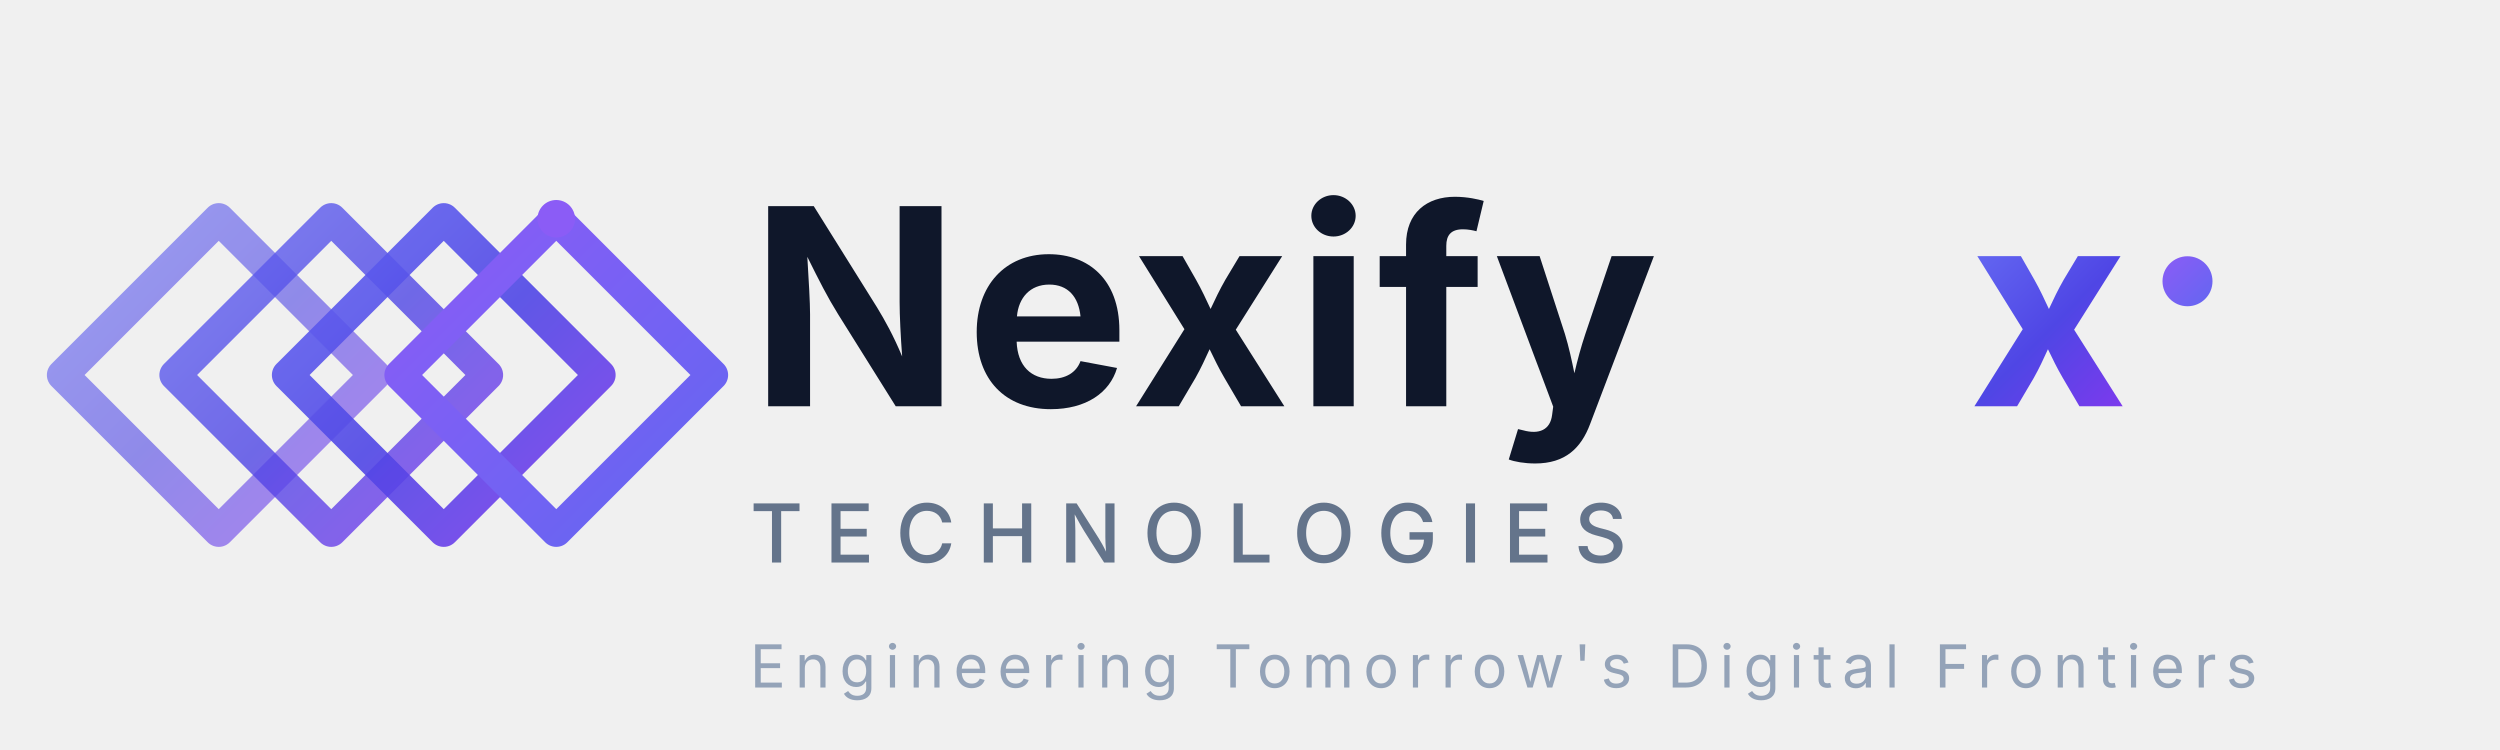
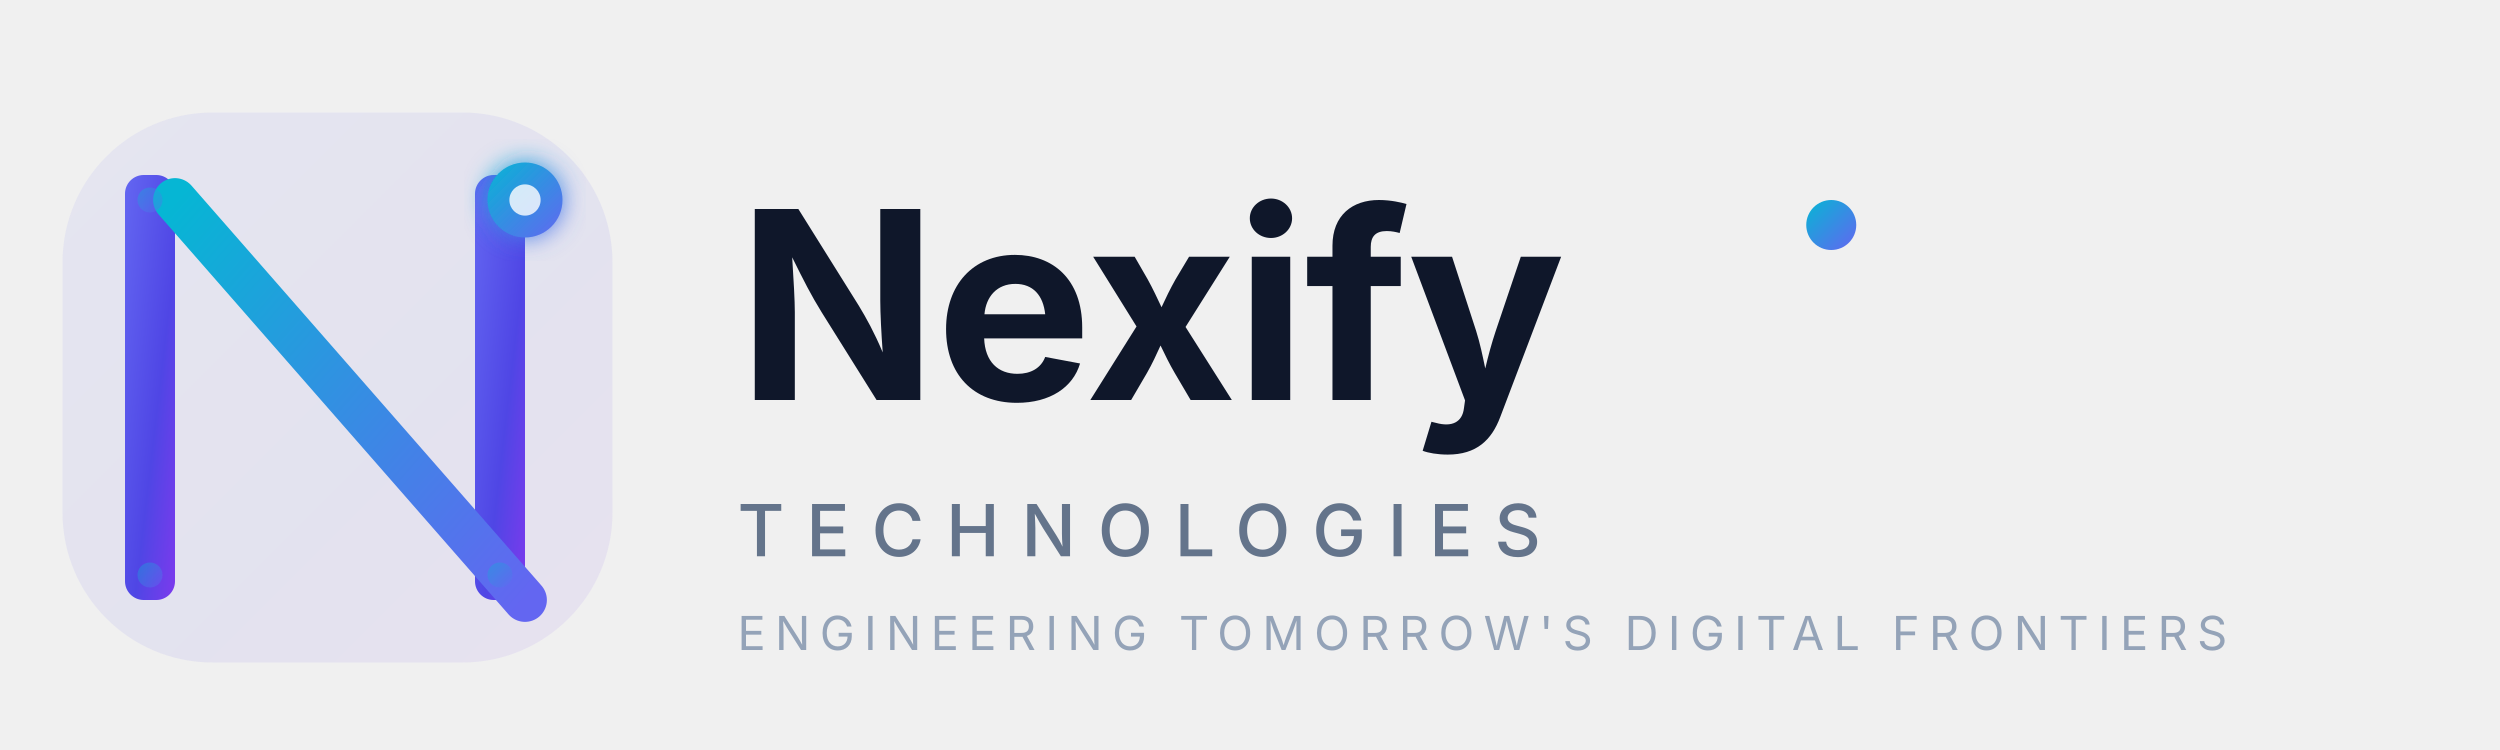
<svg xmlns="http://www.w3.org/2000/svg" viewBox="0 0 400 120" width="400" height="120">
  <defs>
-     <linearGradient id="primaryGrad" x1="0%" y1="0%" x2="100%" y2="100%">
+     <linearGradient id="brandGrad" x1="0%" y1="0%" x2="100%" y2="100%">
      <stop offset="0%" stop-color="#6366F1" />
-       <stop offset="50%" stop-color="#4F46E5" />
+       <stop offset="60%" stop-color="#4F46E5" />
      <stop offset="100%" stop-color="#7C3AED" />
    </linearGradient>
    <linearGradient id="accentGrad" x1="0%" y1="0%" x2="100%" y2="100%">
-       <stop offset="0%" stop-color="#8B5CF6" />
+       <stop offset="0%" stop-color="#06B6D4" />
      <stop offset="100%" stop-color="#6366F1" />
    </linearGradient>
+     <filter id="glow" x="-30%" y="-30%" width="160%" height="160%">
+       <feGaussianBlur stdDeviation="2" result="blur" />
+       <feMerge>
+         <feMergeNode in="blur" />
+         <feMergeNode in="SourceGraphic" />
+       </feMerge>
+     </filter>
+     <style>
+       .brand-text { fill: #0F172A; }
+       .brand-sub { fill: #64748B; }
+       .brand-tagline { fill: #94A3B8; }
+       @media (prefers-color-scheme: dark) {
+         .brand-text { fill: #FFFFFF; }
+         .brand-sub { fill: #A1A1AA; }
+         .brand-tagline { fill: #52525B; }
+       }
+     </style>
  </defs>
-   <g transform="translate(10, 10)">
-     <polygon points="0,50 25,25 50,50 25,75" fill="none" stroke="url(#primaryGrad)" stroke-width="5" stroke-linejoin="round" opacity="0.6" />
-     <polygon points="18,50 43,25 68,50 43,75" fill="none" stroke="url(#primaryGrad)" stroke-width="5" stroke-linejoin="round" opacity="0.8" />
-     <polygon points="36,50 61,25 86,50 61,75" fill="none" stroke="url(#primaryGrad)" stroke-width="5" stroke-linejoin="round" opacity="0.9" />
-     <polygon points="54,50 79,25 104,50 79,75" fill="none" stroke="url(#accentGrad)" stroke-width="5" stroke-linejoin="round" />
-     <circle cx="79" cy="25" r="3" fill="#8B5CF6" />
+   <g transform="translate(14, 22)">
+     <rect x="-4" y="-4" width="88" height="88" rx="24" fill="url(#brandGrad)" opacity="0.08" />
+     <rect x="6" y="6" width="8" height="68" rx="3" fill="url(#brandGrad)" />
+     <rect x="62" y="6" width="8" height="68" rx="3" fill="url(#brandGrad)" />
+     <path d="M14 10 L70 74" stroke="url(#accentGrad)" stroke-width="7" stroke-linecap="round" />
+     <circle cx="70" cy="10" r="6" fill="url(#accentGrad)" filter="url(#glow)" />
+     <circle cx="70" cy="10" r="2.5" fill="white" opacity="0.8" />
+     <circle cx="10" cy="10" r="2" fill="url(#accentGrad)" opacity="0.4" />
+     <circle cx="10" cy="70" r="2" fill="url(#accentGrad)" opacity="0.4" />
+     <circle cx="66" cy="70" r="2" fill="url(#accentGrad)" opacity="0.4" />
  </g>
-   <g transform="translate(120, 35)">
-     <text x="0" y="30" font-family="'Space Grotesk', 'Inter', 'Segoe UI', sans-serif" font-size="44" font-weight="700" fill="#0F172A" letter-spacing="1">Nexify</text>
-     <text x="195" y="30" font-family="'Space Grotesk', 'Inter', 'Segoe UI', sans-serif" font-size="44" font-weight="700" fill="url(#primaryGrad)" letter-spacing="1">x</text>
-     <circle cx="230" cy="10" r="4" fill="url(#accentGrad)" />
-     <text x="0" y="55" font-family="'Inter', 'Segoe UI', sans-serif" font-size="13" font-weight="500" fill="#64748B" letter-spacing="3.5" text-transform="uppercase">TECHNOLOGIES</text>
-     <text x="0" y="75" font-family="'Inter', 'Segoe UI', sans-serif" font-size="9.5" font-weight="400" fill="#94A3B8" letter-spacing="1.5" text-transform="uppercase">Engineering Tomorrow's Digital Frontiers</text>
+   <g transform="translate(118, 24)">
+     <text x="0" y="40" font-family="'Inter','Space Grotesk','Segoe UI',sans-serif" font-size="42" font-weight="700" letter-spacing="-0.3" class="brand-text">Nexify</text>
+     <circle cx="175" cy="12" r="4" fill="url(#accentGrad)" />
+     <text x="0" y="65" font-family="'Inter','Segoe UI',sans-serif" font-size="11.5" font-weight="500" letter-spacing="3.5" class="brand-sub">TECHNOLOGIES</text>
+     <text x="0" y="80" font-family="'Inter','Segoe UI',sans-serif" font-size="7.5" font-weight="400" letter-spacing="1.5" class="brand-tagline">ENGINEERING TOMORROW'S DIGITAL FRONTIERS</text>
  </g>
</svg>
